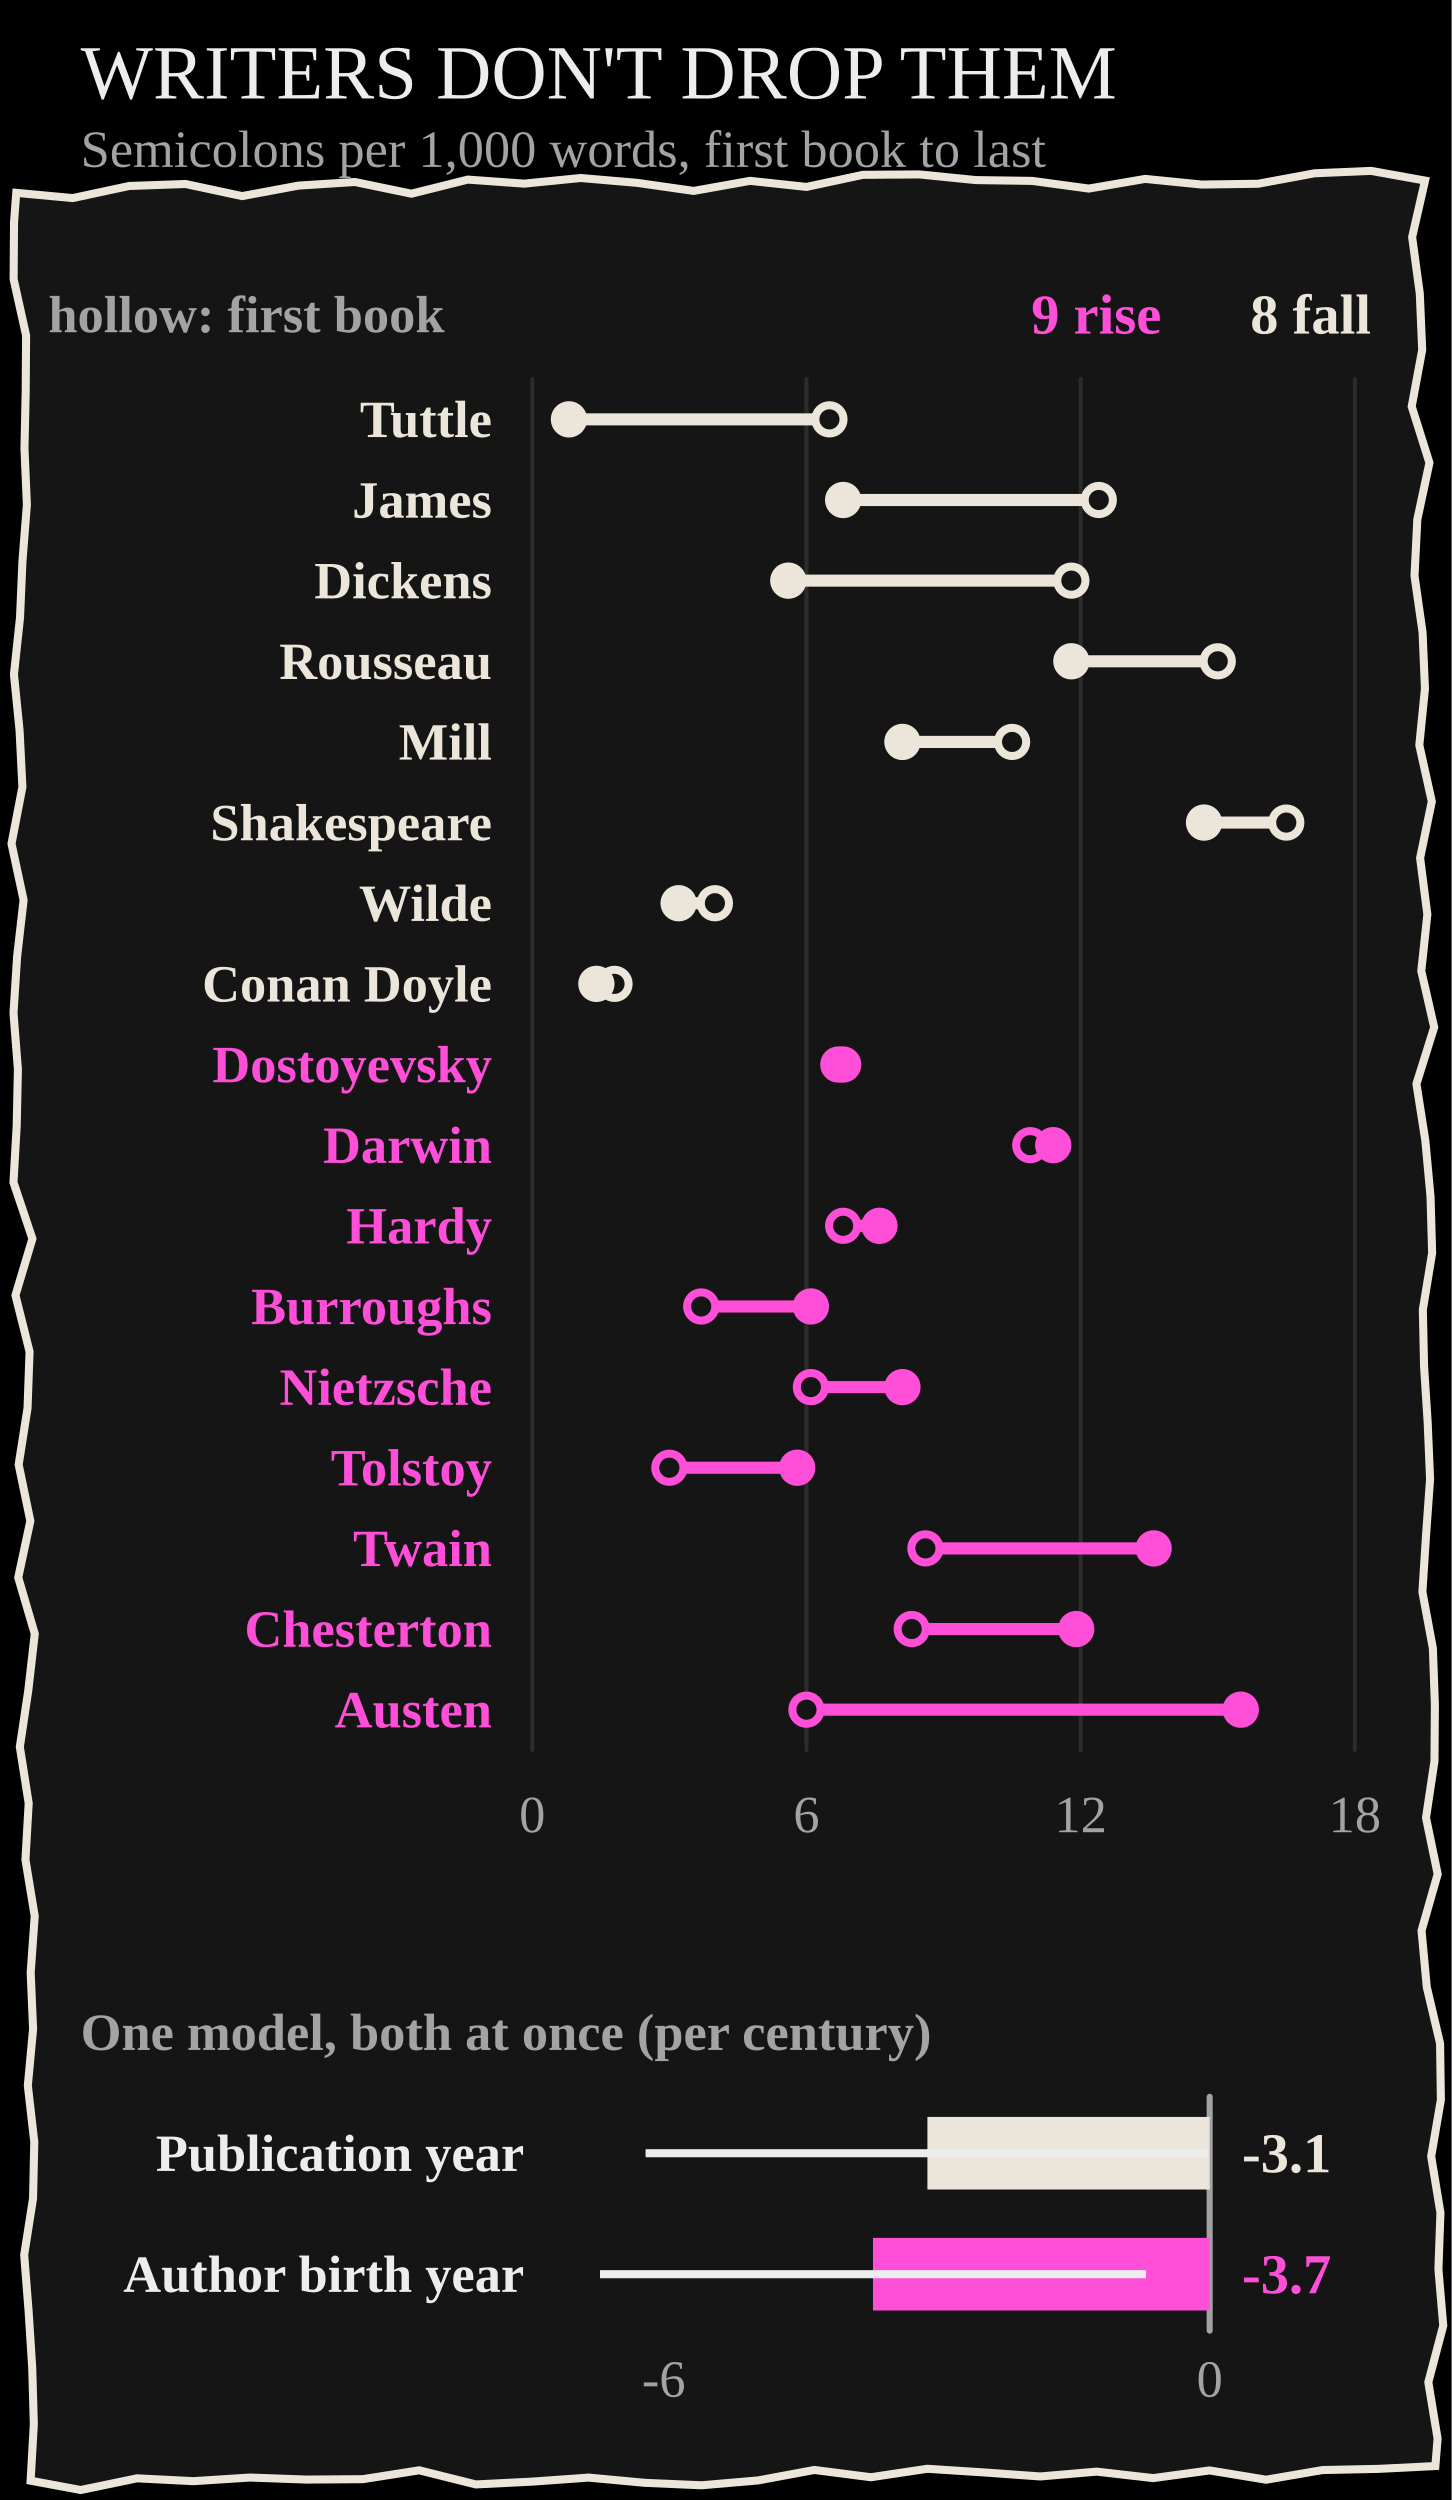
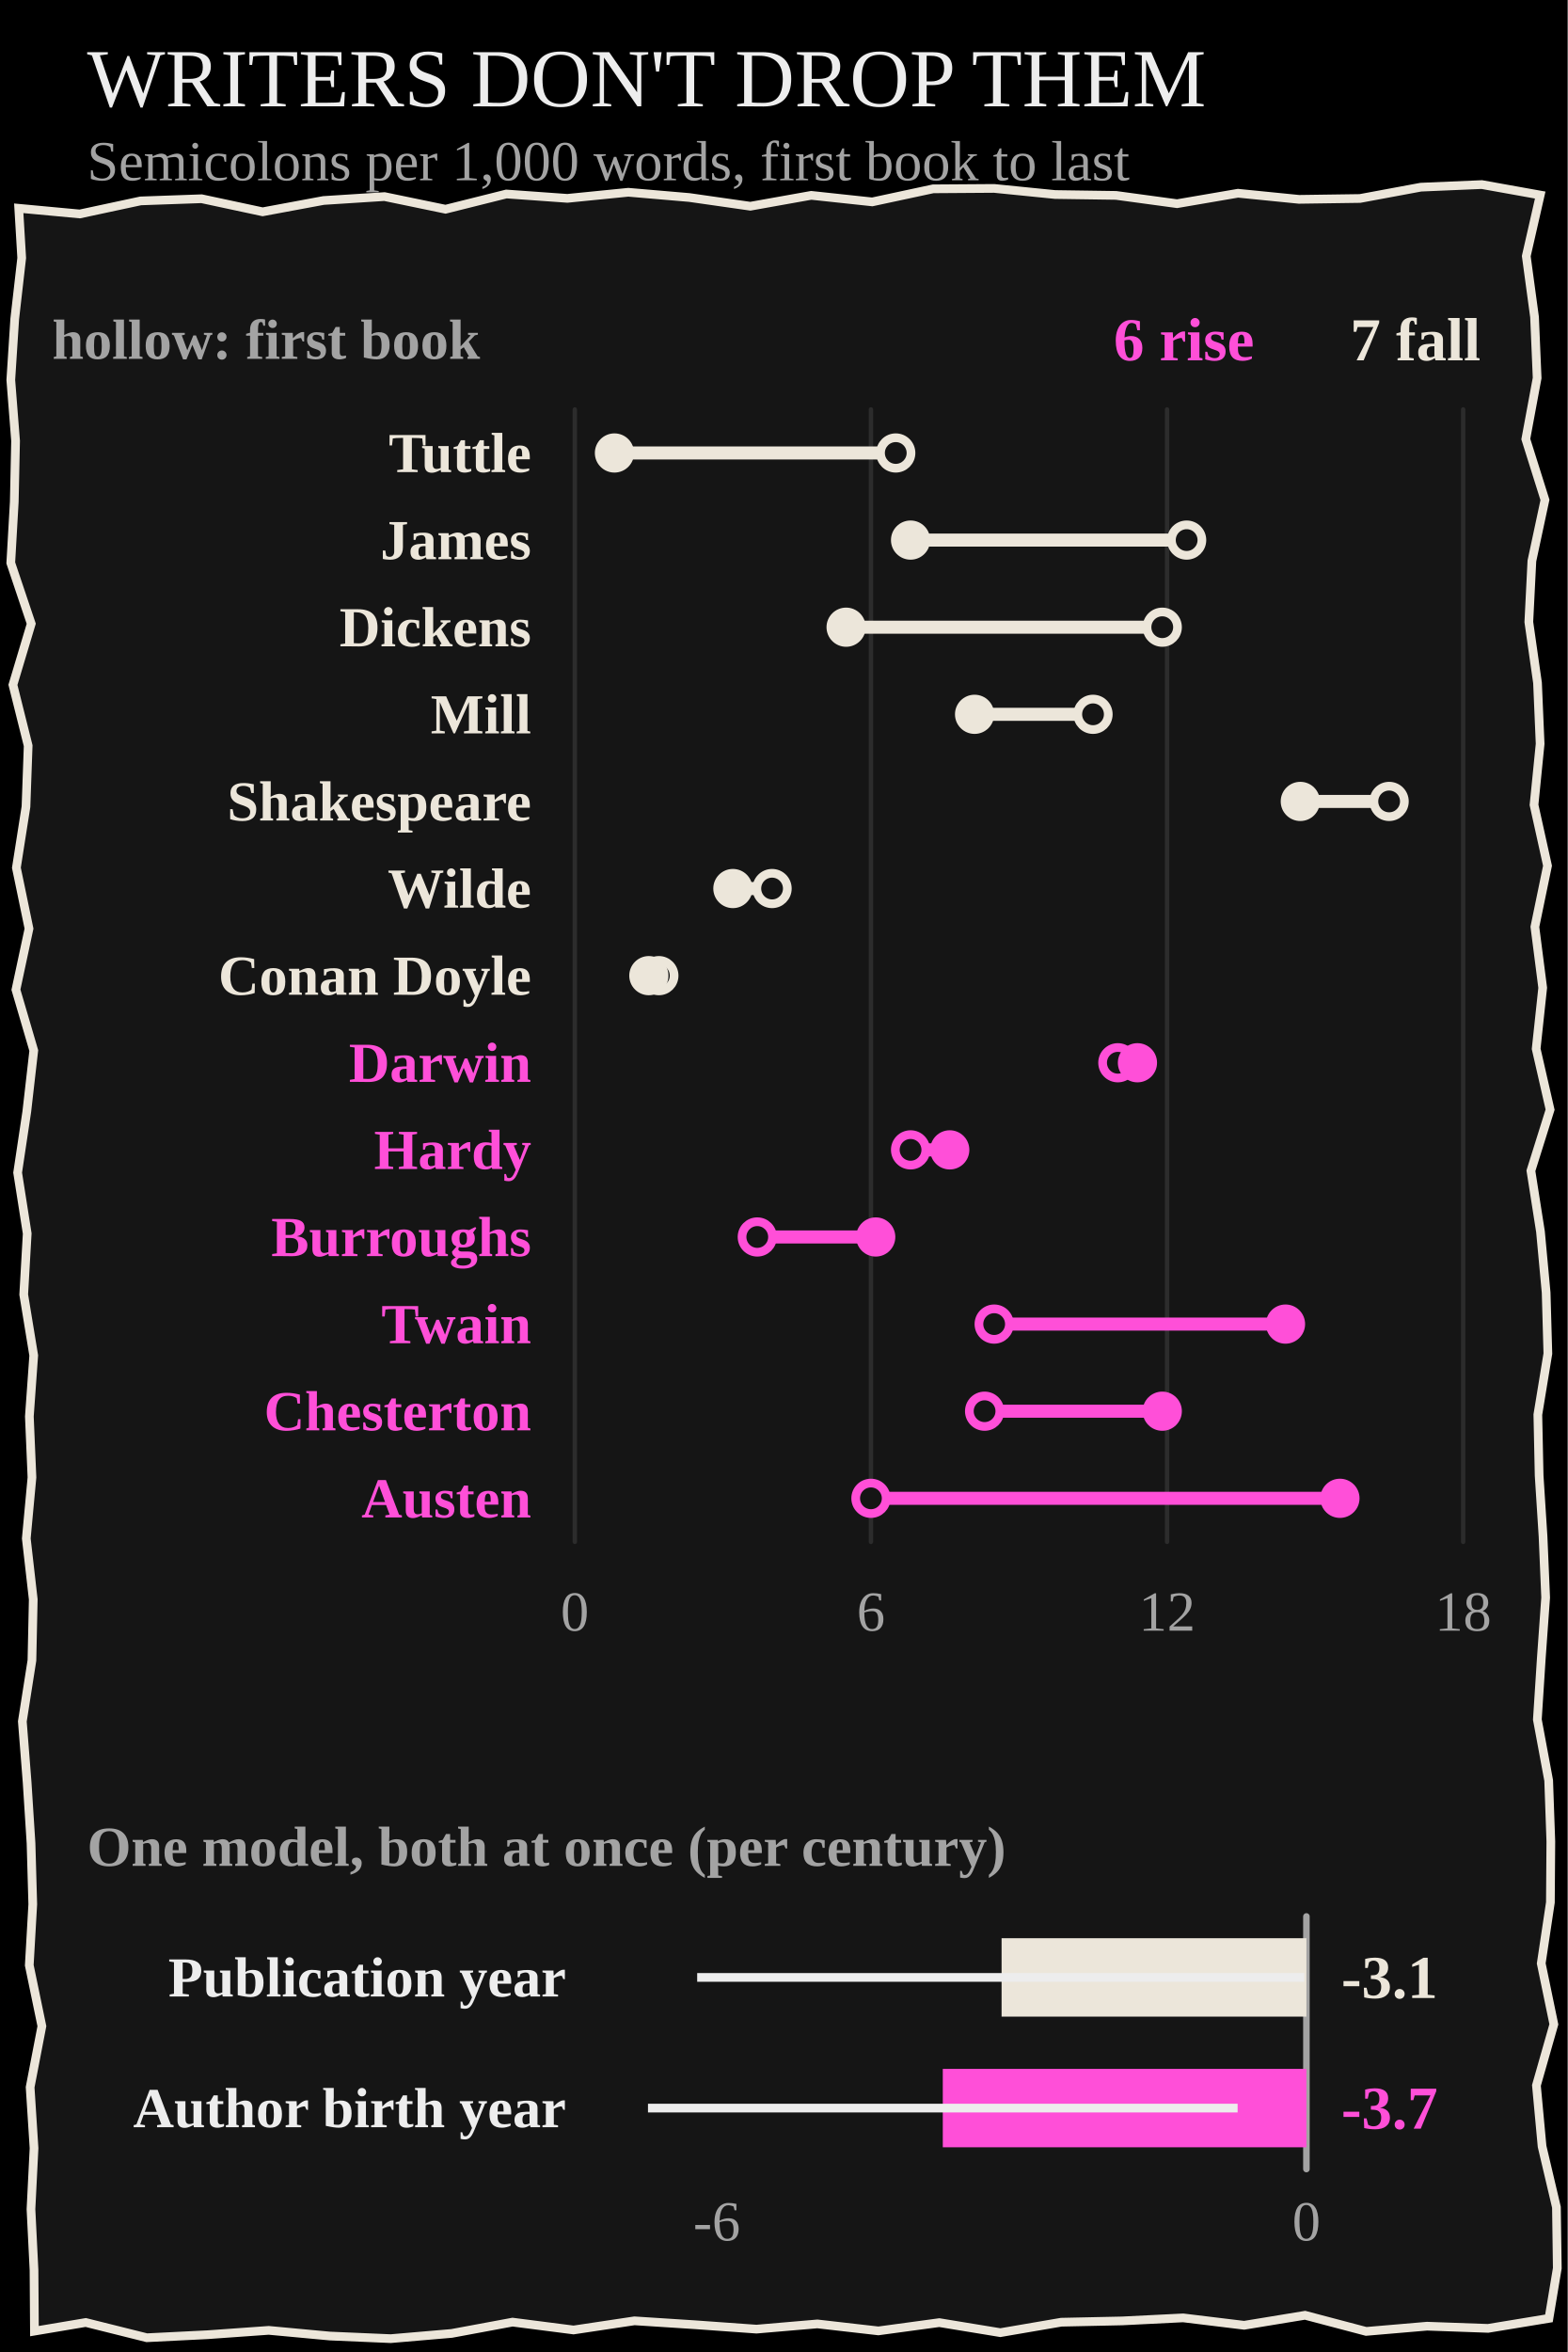
- <svg xmlns="http://www.w3.org/2000/svg" viewBox="0 0 360 620" width="360" height="620" role="img" aria-label="Seventeen authors with five or more dated books spanning 20 or more years, each drawn as a line from the fitted semicolon rate of their first book to their last, over the median book of the whole shelf by 25-year period. Eight fall and nine rise. Dickens falls from 11.8 to 5.6 semicolons per 1,000 words (1836-1870), Henry James from 12.4 to 6.8; Jane Austen rises from 6.0 to 15.5 and Mark Twain from 8.6 to 13.6. In a model of 748 English-original books from 1750 to 1974 with both, publication year accounts for -3.1 semicolons per 1,000 words per century (95% interval -6.2 to -0.02, resampling authors) and author birth year for -3.7 (-6.7 to -0.7). The intervals overlap, so the model cannot say which matters more.">
+ <svg xmlns="http://www.w3.org/2000/svg" viewBox="0 0 360 540" width="360" height="540" role="img" aria-label="Thirteen authors with five or more dated books spanning 20 or more years (English originals, one copy of each work), each drawn as a line from the fitted semicolon rate of their first book to their last, over the median book of the whole shelf by 25-year period. Seven fall and six rise. Dickens falls from 11.9 to 5.5 semicolons per 1,000 words (1836-1870), Henry James from 12.4 to 6.8; Jane Austen rises from 6.0 to 15.5 and Mark Twain from 8.5 to 14.4. In a model of 748 English-original books from 1750 to 1974 with both, publication year accounts for -3.1 semicolons per 1,000 words per century (95% interval -6.2 to -0.02, resampling authors) and author birth year for -3.7 (-6.7 to -0.7). The intervals overlap, so the model cannot say which matters more.">
  <defs />
-   <rect width="360" height="620" fill="#000000" />
-   <path class="d-paper" d="M6,46.6 L20,48 L34,45.1 L48,44.7 L62,47.8 L76,45.3 L90,44.5 L104,47.5 L118,44.1 L132,45.2 L146,43.9 L160,45.2 L174,47.3 L188,44.9 L202,46.5 L216,43.6 L230,43.6 L244,45.1 L258,45.4 L272,47.4 L286,45.1 L300,46.6 L314,46.5 L328,44 L342,43.5 L355.4,46 L352.1,60 L353.9,74 L354.4,88 L351.7,102 L356,116 L352.9,130 L352.1,144 L354,158 L354.5,172 L353,186 L356,200 L353,214 L354.7,228 L353.1,242 L356.2,256 L351.7,270 L353.8,284 L355,298 L355.3,312 L352.9,326 L353.1,340 L353.9,354 L354.4,368 L353.3,382 L352.3,396 L354.8,410 L355.2,424 L355,438 L352.8,452 L355.6,466 L351.5,480 L352.7,494 L355.9,508 L356,522 L353.5,536 L355.7,550 L355.1,564 L356.2,578 L352.4,592 L354.6,606 L354,612.8 L340,613.4 L326,613.6 L312,615.9 L298,613.5 L284,615.3 L270,613.6 L256,614.7 L242,613.6 L228,612.6 L214,614.6 L200,612.7 L186,615.2 L172,616.3 L158,615.6 L144,614.2 L130,615.1 L116,615.7 L102,612.1 L88,614.2 L74,614.2 L60,613.6 L46,614.4 L32,613.6 L18,616.4 L5.6,614 L6.5,600 L6.2,586 L5.4,572 L4.4,558 L6.7,544 L7.1,530 L5.6,516 L7,502 L6.5,488 L7.6,474 L5.4,460 L6.3,446 L4.2,432 L6.4,418 L8.1,404 L4.1,390 L7.2,376 L4.4,362 L6.7,348 L7.3,334 L3.9,320 L8.2,306 L3.6,292 L4.5,278 L4.9,264 L3.9,250 L4.9,236 L6.6,222 L3.7,208 L6.5,194 L5.9,180 L4.6,166 L6.2,152 L6.9,138 L8.1,124 L7.6,110 L8,96 L8.2,82 L5.2,68 L5.4,54 Z" fill="#151515" stroke="#ece6da" stroke-width="2" transform="rotate(-0.4 180 330)" />
+   <rect width="360" height="540" fill="#000000" />
+   <path class="d-paper" d="M6,46.6 L20,48 L34,45.1 L48,44.7 L62,47.8 L76,45.3 L90,44.5 L104,47.5 L118,44.1 L132,45.2 L146,43.9 L160,45.2 L174,47.3 L188,44.9 L202,46.5 L216,43.6 L230,43.6 L244,45.1 L258,45.4 L272,47.4 L286,45.1 L300,46.6 L314,46.5 L328,44 L342,43.5 L355.4,46 L352.1,60 L353.9,74 L354.4,88 L351.7,102 L356,116 L352.9,130 L352.1,144 L354,158 L354.5,172 L353,186 L356,200 L353,214 L354.7,228 L353.1,242 L356.2,256 L351.7,270 L353.8,284 L355,298 L355.3,312 L352.9,326 L353.1,340 L353.9,354 L354.4,368 L353.3,382 L352.3,396 L354.8,410 L355.2,424 L355,438 L352.8,452 L355.6,466 L351.5,480 L352.7,494 L355.9,508 L356,522 L354,533.5 L340,535.7 L326,535.1 L312,536.2 L298,532.4 L284,534.6 L270,532.8 L256,533.4 L242,533.6 L228,535.9 L214,533.5 L200,535.3 L186,533.6 L172,534.7 L158,533.6 L144,532.6 L130,534.6 L116,532.7 L102,535.2 L88,536.3 L74,535.6 L60,534.2 L46,535.1 L32,535.7 L18,532.1 L6.2,534 L6.2,520 L5.6,506 L6.4,492 L5.6,478 L8.4,464 L5.6,450 L6.5,436 L6.2,422 L5.4,408 L4.4,394 L6.7,380 L7.1,366 L5.6,352 L7,338 L6.5,324 L7.6,310 L5.4,296 L6.3,282 L4.2,268 L6.4,254 L8.1,240 L4.1,226 L7.2,212 L4.4,198 L6.7,184 L7.3,170 L3.9,156 L8.2,142 L3.6,128 L4.5,114 L4.9,100 L3.9,86 L4.9,72 L6.6,58 Z" fill="#151515" stroke="#ece6da" stroke-width="2" transform="rotate(-0.4 180 290)" />
  <text x="20" y="18" font-family="var(--font-anton, Anton), Impact, sans-serif" font-size="19" fill="#ededed" text-anchor="start" dominant-baseline="central">WRITERS DON'T DROP THEM</text>
  <text x="20" y="37" font-family="var(--font-hanken-grotesk, 'Hanken Grotesk'), Arial, sans-serif" font-size="13" fill="#a3a3a3" text-anchor="start" dominant-baseline="central">Semicolons per 1,000 words, first book to last</text>
-   <path d="M132,94 L132,434" fill="none" stroke="#2c2c2c" stroke-width="1" stroke-linecap="round" />
-   <text x="132" y="450" font-family="var(--font-hanken-grotesk, 'Hanken Grotesk'), Arial, sans-serif" font-size="13" fill="#a3a3a3" text-anchor="middle" dominant-baseline="central">0</text>
-   <path d="M200,94 L200,434" fill="none" stroke="#2c2c2c" stroke-width="1" stroke-linecap="round" />
-   <text x="200" y="450" font-family="var(--font-hanken-grotesk, 'Hanken Grotesk'), Arial, sans-serif" font-size="13" fill="#a3a3a3" text-anchor="middle" dominant-baseline="central">6</text>
-   <path d="M268,94 L268,434" fill="none" stroke="#2c2c2c" stroke-width="1" stroke-linecap="round" />
-   <text x="268" y="450" font-family="var(--font-hanken-grotesk, 'Hanken Grotesk'), Arial, sans-serif" font-size="13" fill="#a3a3a3" text-anchor="middle" dominant-baseline="central">12</text>
-   <path d="M336,94 L336,434" fill="none" stroke="#2c2c2c" stroke-width="1" stroke-linecap="round" />
-   <text x="336" y="450" font-family="var(--font-hanken-grotesk, 'Hanken Grotesk'), Arial, sans-serif" font-size="13" fill="#a3a3a3" text-anchor="middle" dominant-baseline="central">18</text>
+   <path d="M132,94 L132,354" fill="none" stroke="#2c2c2c" stroke-width="1" stroke-linecap="round" />
+   <text x="132" y="370" font-family="var(--font-hanken-grotesk, 'Hanken Grotesk'), Arial, sans-serif" font-size="13" fill="#a3a3a3" text-anchor="middle" dominant-baseline="central">0</text>
+   <path d="M200,94 L200,354" fill="none" stroke="#2c2c2c" stroke-width="1" stroke-linecap="round" />
+   <text x="200" y="370" font-family="var(--font-hanken-grotesk, 'Hanken Grotesk'), Arial, sans-serif" font-size="13" fill="#a3a3a3" text-anchor="middle" dominant-baseline="central">6</text>
+   <path d="M268,94 L268,354" fill="none" stroke="#2c2c2c" stroke-width="1" stroke-linecap="round" />
+   <text x="268" y="370" font-family="var(--font-hanken-grotesk, 'Hanken Grotesk'), Arial, sans-serif" font-size="13" fill="#a3a3a3" text-anchor="middle" dominant-baseline="central">12</text>
+   <path d="M336,94 L336,354" fill="none" stroke="#2c2c2c" stroke-width="1" stroke-linecap="round" />
+   <text x="336" y="370" font-family="var(--font-hanken-grotesk, 'Hanken Grotesk'), Arial, sans-serif" font-size="13" fill="#a3a3a3" text-anchor="middle" dominant-baseline="central">18</text>
  <text x="122" y="104" font-family="var(--font-hanken-grotesk, 'Hanken Grotesk'), Arial, sans-serif" font-size="13" font-weight="600" fill="#ece6da" text-anchor="end" dominant-baseline="central">Tuttle</text>
  <text x="122" y="124" font-family="var(--font-hanken-grotesk, 'Hanken Grotesk'), Arial, sans-serif" font-size="13" font-weight="600" fill="#ece6da" text-anchor="end" dominant-baseline="central">James</text>
  <text x="122" y="144" font-family="var(--font-hanken-grotesk, 'Hanken Grotesk'), Arial, sans-serif" font-size="13" font-weight="600" fill="#ece6da" text-anchor="end" dominant-baseline="central">Dickens</text>
-   <text x="122" y="164" font-family="var(--font-hanken-grotesk, 'Hanken Grotesk'), Arial, sans-serif" font-size="13" font-weight="600" fill="#ece6da" text-anchor="end" dominant-baseline="central">Rousseau</text>
-   <text x="122" y="184" font-family="var(--font-hanken-grotesk, 'Hanken Grotesk'), Arial, sans-serif" font-size="13" font-weight="600" fill="#ece6da" text-anchor="end" dominant-baseline="central">Mill</text>
-   <text x="122" y="204" font-family="var(--font-hanken-grotesk, 'Hanken Grotesk'), Arial, sans-serif" font-size="13" font-weight="600" fill="#ece6da" text-anchor="end" dominant-baseline="central">Shakespeare</text>
-   <text x="122" y="224" font-family="var(--font-hanken-grotesk, 'Hanken Grotesk'), Arial, sans-serif" font-size="13" font-weight="600" fill="#ece6da" text-anchor="end" dominant-baseline="central">Wilde</text>
-   <text x="122" y="244" font-family="var(--font-hanken-grotesk, 'Hanken Grotesk'), Arial, sans-serif" font-size="13" font-weight="600" fill="#ece6da" text-anchor="end" dominant-baseline="central">Conan Doyle</text>
-   <text x="122" y="264" font-family="var(--font-hanken-grotesk, 'Hanken Grotesk'), Arial, sans-serif" font-size="13" font-weight="600" fill="#ff4fd8" text-anchor="end" dominant-baseline="central">Dostoyevsky</text>
-   <text x="122" y="284" font-family="var(--font-hanken-grotesk, 'Hanken Grotesk'), Arial, sans-serif" font-size="13" font-weight="600" fill="#ff4fd8" text-anchor="end" dominant-baseline="central">Darwin</text>
-   <text x="122" y="304" font-family="var(--font-hanken-grotesk, 'Hanken Grotesk'), Arial, sans-serif" font-size="13" font-weight="600" fill="#ff4fd8" text-anchor="end" dominant-baseline="central">Hardy</text>
-   <text x="122" y="324" font-family="var(--font-hanken-grotesk, 'Hanken Grotesk'), Arial, sans-serif" font-size="13" font-weight="600" fill="#ff4fd8" text-anchor="end" dominant-baseline="central">Burroughs</text>
-   <text x="122" y="344" font-family="var(--font-hanken-grotesk, 'Hanken Grotesk'), Arial, sans-serif" font-size="13" font-weight="600" fill="#ff4fd8" text-anchor="end" dominant-baseline="central">Nietzsche</text>
-   <text x="122" y="364" font-family="var(--font-hanken-grotesk, 'Hanken Grotesk'), Arial, sans-serif" font-size="13" font-weight="600" fill="#ff4fd8" text-anchor="end" dominant-baseline="central">Tolstoy</text>
-   <text x="122" y="384" font-family="var(--font-hanken-grotesk, 'Hanken Grotesk'), Arial, sans-serif" font-size="13" font-weight="600" fill="#ff4fd8" text-anchor="end" dominant-baseline="central">Twain</text>
-   <text x="122" y="404" font-family="var(--font-hanken-grotesk, 'Hanken Grotesk'), Arial, sans-serif" font-size="13" font-weight="600" fill="#ff4fd8" text-anchor="end" dominant-baseline="central">Chesterton</text>
-   <text x="122" y="424" font-family="var(--font-hanken-grotesk, 'Hanken Grotesk'), Arial, sans-serif" font-size="13" font-weight="600" fill="#ff4fd8" text-anchor="end" dominant-baseline="central">Austen</text>
-   <text x="20" y="504" font-family="var(--font-hanken-grotesk, 'Hanken Grotesk'), Arial, sans-serif" font-size="13" font-weight="600" fill="#a3a3a3" text-anchor="start" dominant-baseline="central">One model, both at once (per century)</text>
-   <text x="130" y="534" font-family="var(--font-hanken-grotesk, 'Hanken Grotesk'), Arial, sans-serif" font-size="13" font-weight="600" fill="#ededed" text-anchor="end" dominant-baseline="central">Publication year</text>
-   <text x="130" y="564" font-family="var(--font-hanken-grotesk, 'Hanken Grotesk'), Arial, sans-serif" font-size="13" font-weight="600" fill="#ededed" text-anchor="end" dominant-baseline="central">Author birth year</text>
-   <path d="M300,520 L300,578" fill="none" stroke="#a3a3a3" stroke-width="1.5" stroke-linecap="round" />
-   <text x="300" y="590" font-family="var(--font-hanken-grotesk, 'Hanken Grotesk'), Arial, sans-serif" font-size="13" fill="#a3a3a3" text-anchor="middle" dominant-baseline="central">0</text>
-   <text x="164.6" y="590" font-family="var(--font-hanken-grotesk, 'Hanken Grotesk'), Arial, sans-serif" font-size="13" fill="#a3a3a3" text-anchor="middle" dominant-baseline="central">-6</text>
+   <text x="122" y="164" font-family="var(--font-hanken-grotesk, 'Hanken Grotesk'), Arial, sans-serif" font-size="13" font-weight="600" fill="#ece6da" text-anchor="end" dominant-baseline="central">Mill</text>
+   <text x="122" y="184" font-family="var(--font-hanken-grotesk, 'Hanken Grotesk'), Arial, sans-serif" font-size="13" font-weight="600" fill="#ece6da" text-anchor="end" dominant-baseline="central">Shakespeare</text>
+   <text x="122" y="204" font-family="var(--font-hanken-grotesk, 'Hanken Grotesk'), Arial, sans-serif" font-size="13" font-weight="600" fill="#ece6da" text-anchor="end" dominant-baseline="central">Wilde</text>
+   <text x="122" y="224" font-family="var(--font-hanken-grotesk, 'Hanken Grotesk'), Arial, sans-serif" font-size="13" font-weight="600" fill="#ece6da" text-anchor="end" dominant-baseline="central">Conan Doyle</text>
+   <text x="122" y="244" font-family="var(--font-hanken-grotesk, 'Hanken Grotesk'), Arial, sans-serif" font-size="13" font-weight="600" fill="#ff4fd8" text-anchor="end" dominant-baseline="central">Darwin</text>
+   <text x="122" y="264" font-family="var(--font-hanken-grotesk, 'Hanken Grotesk'), Arial, sans-serif" font-size="13" font-weight="600" fill="#ff4fd8" text-anchor="end" dominant-baseline="central">Hardy</text>
+   <text x="122" y="284" font-family="var(--font-hanken-grotesk, 'Hanken Grotesk'), Arial, sans-serif" font-size="13" font-weight="600" fill="#ff4fd8" text-anchor="end" dominant-baseline="central">Burroughs</text>
+   <text x="122" y="304" font-family="var(--font-hanken-grotesk, 'Hanken Grotesk'), Arial, sans-serif" font-size="13" font-weight="600" fill="#ff4fd8" text-anchor="end" dominant-baseline="central">Twain</text>
+   <text x="122" y="324" font-family="var(--font-hanken-grotesk, 'Hanken Grotesk'), Arial, sans-serif" font-size="13" font-weight="600" fill="#ff4fd8" text-anchor="end" dominant-baseline="central">Chesterton</text>
+   <text x="122" y="344" font-family="var(--font-hanken-grotesk, 'Hanken Grotesk'), Arial, sans-serif" font-size="13" font-weight="600" fill="#ff4fd8" text-anchor="end" dominant-baseline="central">Austen</text>
+   <text x="20" y="424" font-family="var(--font-hanken-grotesk, 'Hanken Grotesk'), Arial, sans-serif" font-size="13" font-weight="600" fill="#a3a3a3" text-anchor="start" dominant-baseline="central">One model, both at once (per century)</text>
+   <text x="130" y="454" font-family="var(--font-hanken-grotesk, 'Hanken Grotesk'), Arial, sans-serif" font-size="13" font-weight="600" fill="#ededed" text-anchor="end" dominant-baseline="central">Publication year</text>
+   <text x="130" y="484" font-family="var(--font-hanken-grotesk, 'Hanken Grotesk'), Arial, sans-serif" font-size="13" font-weight="600" fill="#ededed" text-anchor="end" dominant-baseline="central">Author birth year</text>
+   <path d="M300,440 L300,498" fill="none" stroke="#a3a3a3" stroke-width="1.5" stroke-linecap="round" />
+   <text x="300" y="510" font-family="var(--font-hanken-grotesk, 'Hanken Grotesk'), Arial, sans-serif" font-size="13" fill="#a3a3a3" text-anchor="middle" dominant-baseline="central">0</text>
+   <text x="164.6" y="510" font-family="var(--font-hanken-grotesk, 'Hanken Grotesk'), Arial, sans-serif" font-size="13" fill="#a3a3a3" text-anchor="middle" dominant-baseline="central">-6</text>
  <line x1="205.7" x2="141.1" y1="104" y2="104" stroke="#ece6da" stroke-width="3" stroke-linecap="round" />
  <circle cx="205.7" cy="104" r="3.5" fill="#151515" stroke="#ece6da" stroke-width="2" />
  <circle cx="141.1" cy="104" r="4.5" fill="#ece6da" />
  <line x1="272.5" x2="209.1" y1="124" y2="124" stroke="#ece6da" stroke-width="3" stroke-linecap="round" />
  <circle cx="272.5" cy="124" r="3.5" fill="#151515" stroke="#ece6da" stroke-width="2" />
  <circle cx="209.1" cy="124" r="4.5" fill="#ece6da" />
-   <line x1="265.7" x2="195.5" y1="144" y2="144" stroke="#ece6da" stroke-width="3" stroke-linecap="round" />
-   <circle cx="265.7" cy="144" r="3.5" fill="#151515" stroke="#ece6da" stroke-width="2" />
-   <circle cx="195.5" cy="144" r="4.5" fill="#ece6da" />
-   <line x1="302" x2="265.7" y1="164" y2="164" stroke="#ece6da" stroke-width="3" stroke-linecap="round" />
-   <circle cx="302" cy="164" r="3.5" fill="#151515" stroke="#ece6da" stroke-width="2" />
-   <circle cx="265.7" cy="164" r="4.5" fill="#ece6da" />
-   <line x1="251" x2="223.8" y1="184" y2="184" stroke="#ece6da" stroke-width="3" stroke-linecap="round" />
-   <circle cx="251" cy="184" r="3.5" fill="#151515" stroke="#ece6da" stroke-width="2" />
-   <circle cx="223.8" cy="184" r="4.5" fill="#ece6da" />
-   <line x1="319" x2="298.6" y1="204" y2="204" stroke="#ece6da" stroke-width="3" stroke-linecap="round" />
-   <circle cx="319" cy="204" r="3.5" fill="#151515" stroke="#ece6da" stroke-width="2" />
-   <circle cx="298.6" cy="204" r="4.5" fill="#ece6da" />
-   <line x1="177.3" x2="168.3" y1="224" y2="224" stroke="#ece6da" stroke-width="3" stroke-linecap="round" />
-   <circle cx="177.3" cy="224" r="3.5" fill="#151515" stroke="#ece6da" stroke-width="2" />
-   <circle cx="168.3" cy="224" r="4.5" fill="#ece6da" />
-   <line x1="152.4" x2="147.9" y1="244" y2="244" stroke="#ece6da" stroke-width="3" stroke-linecap="round" />
-   <circle cx="152.4" cy="244" r="3.5" fill="#151515" stroke="#ece6da" stroke-width="2" />
-   <circle cx="147.9" cy="244" r="4.5" fill="#ece6da" />
-   <line x1="207.9" x2="209.1" y1="264" y2="264" stroke="#ff4fd8" stroke-width="3" stroke-linecap="round" />
-   <circle cx="207.9" cy="264" r="3.5" fill="#151515" stroke="#ff4fd8" stroke-width="2" />
-   <circle cx="209.1" cy="264" r="4.5" fill="#ff4fd8" />
-   <line x1="255.5" x2="261.2" y1="284" y2="284" stroke="#ff4fd8" stroke-width="3" stroke-linecap="round" />
-   <circle cx="255.5" cy="284" r="3.5" fill="#151515" stroke="#ff4fd8" stroke-width="2" />
-   <circle cx="261.2" cy="284" r="4.5" fill="#ff4fd8" />
-   <line x1="209.1" x2="218.1" y1="304" y2="304" stroke="#ff4fd8" stroke-width="3" stroke-linecap="round" />
-   <circle cx="209.1" cy="304" r="3.5" fill="#151515" stroke="#ff4fd8" stroke-width="2" />
-   <circle cx="218.1" cy="304" r="4.5" fill="#ff4fd8" />
-   <line x1="173.9" x2="201.1" y1="324" y2="324" stroke="#ff4fd8" stroke-width="3" stroke-linecap="round" />
-   <circle cx="173.9" cy="324" r="3.5" fill="#151515" stroke="#ff4fd8" stroke-width="2" />
-   <circle cx="201.1" cy="324" r="4.5" fill="#ff4fd8" />
-   <line x1="201.1" x2="223.8" y1="344" y2="344" stroke="#ff4fd8" stroke-width="3" stroke-linecap="round" />
-   <circle cx="201.1" cy="344" r="3.5" fill="#151515" stroke="#ff4fd8" stroke-width="2" />
-   <circle cx="223.8" cy="344" r="4.5" fill="#ff4fd8" />
-   <line x1="166" x2="197.7" y1="364" y2="364" stroke="#ff4fd8" stroke-width="3" stroke-linecap="round" />
-   <circle cx="166" cy="364" r="3.5" fill="#151515" stroke="#ff4fd8" stroke-width="2" />
-   <circle cx="197.7" cy="364" r="4.5" fill="#ff4fd8" />
-   <line x1="229.5" x2="286.1" y1="384" y2="384" stroke="#ff4fd8" stroke-width="3" stroke-linecap="round" />
-   <circle cx="229.5" cy="384" r="3.5" fill="#151515" stroke="#ff4fd8" stroke-width="2" />
-   <circle cx="286.1" cy="384" r="4.5" fill="#ff4fd8" />
-   <line x1="226.1" x2="266.9" y1="404" y2="404" stroke="#ff4fd8" stroke-width="3" stroke-linecap="round" />
-   <circle cx="226.1" cy="404" r="3.5" fill="#151515" stroke="#ff4fd8" stroke-width="2" />
-   <circle cx="266.9" cy="404" r="4.5" fill="#ff4fd8" />
-   <line x1="200" x2="307.7" y1="424" y2="424" stroke="#ff4fd8" stroke-width="3" stroke-linecap="round" />
-   <circle cx="200" cy="424" r="3.5" fill="#151515" stroke="#ff4fd8" stroke-width="2" />
-   <circle cx="307.7" cy="424" r="4.5" fill="#ff4fd8" />
+   <line x1="266.9" x2="194.3" y1="144" y2="144" stroke="#ece6da" stroke-width="3" stroke-linecap="round" />
+   <circle cx="266.9" cy="144" r="3.5" fill="#151515" stroke="#ece6da" stroke-width="2" />
+   <circle cx="194.3" cy="144" r="4.5" fill="#ece6da" />
+   <line x1="251" x2="223.8" y1="164" y2="164" stroke="#ece6da" stroke-width="3" stroke-linecap="round" />
+   <circle cx="251" cy="164" r="3.5" fill="#151515" stroke="#ece6da" stroke-width="2" />
+   <circle cx="223.8" cy="164" r="4.5" fill="#ece6da" />
+   <line x1="319" x2="298.6" y1="184" y2="184" stroke="#ece6da" stroke-width="3" stroke-linecap="round" />
+   <circle cx="319" cy="184" r="3.5" fill="#151515" stroke="#ece6da" stroke-width="2" />
+   <circle cx="298.6" cy="184" r="4.5" fill="#ece6da" />
+   <line x1="177.3" x2="168.3" y1="204" y2="204" stroke="#ece6da" stroke-width="3" stroke-linecap="round" />
+   <circle cx="177.3" cy="204" r="3.5" fill="#151515" stroke="#ece6da" stroke-width="2" />
+   <circle cx="168.3" cy="204" r="4.5" fill="#ece6da" />
+   <line x1="151.3" x2="149" y1="224" y2="224" stroke="#ece6da" stroke-width="3" stroke-linecap="round" />
+   <circle cx="151.3" cy="224" r="3.5" fill="#151515" stroke="#ece6da" stroke-width="2" />
+   <circle cx="149" cy="224" r="4.5" fill="#ece6da" />
+   <line x1="256.7" x2="261.2" y1="244" y2="244" stroke="#ff4fd8" stroke-width="3" stroke-linecap="round" />
+   <circle cx="256.7" cy="244" r="3.5" fill="#151515" stroke="#ff4fd8" stroke-width="2" />
+   <circle cx="261.2" cy="244" r="4.5" fill="#ff4fd8" />
+   <line x1="209.1" x2="218.1" y1="264" y2="264" stroke="#ff4fd8" stroke-width="3" stroke-linecap="round" />
+   <circle cx="209.1" cy="264" r="3.5" fill="#151515" stroke="#ff4fd8" stroke-width="2" />
+   <circle cx="218.1" cy="264" r="4.5" fill="#ff4fd8" />
+   <line x1="173.9" x2="201.1" y1="284" y2="284" stroke="#ff4fd8" stroke-width="3" stroke-linecap="round" />
+   <circle cx="173.9" cy="284" r="3.5" fill="#151515" stroke="#ff4fd8" stroke-width="2" />
+   <circle cx="201.1" cy="284" r="4.5" fill="#ff4fd8" />
+   <line x1="228.3" x2="295.2" y1="304" y2="304" stroke="#ff4fd8" stroke-width="3" stroke-linecap="round" />
+   <circle cx="228.3" cy="304" r="3.5" fill="#151515" stroke="#ff4fd8" stroke-width="2" />
+   <circle cx="295.2" cy="304" r="4.5" fill="#ff4fd8" />
+   <line x1="226.1" x2="266.9" y1="324" y2="324" stroke="#ff4fd8" stroke-width="3" stroke-linecap="round" />
+   <circle cx="226.1" cy="324" r="3.5" fill="#151515" stroke="#ff4fd8" stroke-width="2" />
+   <circle cx="266.9" cy="324" r="4.5" fill="#ff4fd8" />
+   <line x1="200" x2="307.7" y1="344" y2="344" stroke="#ff4fd8" stroke-width="3" stroke-linecap="round" />
+   <circle cx="200" cy="344" r="3.5" fill="#151515" stroke="#ff4fd8" stroke-width="2" />
+   <circle cx="307.7" cy="344" r="4.5" fill="#ff4fd8" />
  <text x="12" y="78" font-family="var(--font-hanken-grotesk, 'Hanken Grotesk'), Arial, sans-serif" font-size="13" font-weight="600" fill="#a3a3a3" text-anchor="start" dominant-baseline="central">hollow: first book</text>
-   <text x="340" y="78" font-family="var(--font-hanken-grotesk, 'Hanken Grotesk'), Arial, sans-serif" font-size="14" font-weight="700" fill="#ece6da" text-anchor="end" dominant-baseline="central" opacity="1">8 fall</text>
-   <text x="288" y="78" font-family="var(--font-hanken-grotesk, 'Hanken Grotesk'), Arial, sans-serif" font-size="14" font-weight="700" fill="#ff4fd8" text-anchor="end" dominant-baseline="central" opacity="1">9 rise</text>
-   <rect y="525" height="18" width="70" fill="#ece6da" x="230" />
-   <line x1="160.1" x2="299.5" y1="534" y2="534" stroke="#ededed" stroke-width="2" opacity="1" />
-   <text x="308" y="534" font-family="var(--font-hanken-grotesk, 'Hanken Grotesk'), Arial, sans-serif" font-size="14" font-weight="700" fill="#ece6da" text-anchor="start" dominant-baseline="central" opacity="1">-3.1</text>
-   <rect y="555" height="18" width="83.5" fill="#ff4fd8" x="216.5" />
-   <line x1="148.8" x2="284.2" y1="564" y2="564" stroke="#ededed" stroke-width="2" opacity="1" />
-   <text x="308" y="564" font-family="var(--font-hanken-grotesk, 'Hanken Grotesk'), Arial, sans-serif" font-size="14" font-weight="700" fill="#ff4fd8" text-anchor="start" dominant-baseline="central" opacity="1">-3.7</text>
+   <text x="340" y="78" font-family="var(--font-hanken-grotesk, 'Hanken Grotesk'), Arial, sans-serif" font-size="14" font-weight="700" fill="#ece6da" text-anchor="end" dominant-baseline="central" opacity="1">7 fall</text>
+   <text x="288" y="78" font-family="var(--font-hanken-grotesk, 'Hanken Grotesk'), Arial, sans-serif" font-size="14" font-weight="700" fill="#ff4fd8" text-anchor="end" dominant-baseline="central" opacity="1">6 rise</text>
+   <rect y="445" height="18" width="70" fill="#ece6da" x="230" />
+   <line x1="160.1" x2="299.5" y1="454" y2="454" stroke="#ededed" stroke-width="2" opacity="1" />
+   <text x="308" y="454" font-family="var(--font-hanken-grotesk, 'Hanken Grotesk'), Arial, sans-serif" font-size="14" font-weight="700" fill="#ece6da" text-anchor="start" dominant-baseline="central" opacity="1">-3.1</text>
+   <rect y="475" height="18" width="83.5" fill="#ff4fd8" x="216.5" />
+   <line x1="148.8" x2="284.2" y1="484" y2="484" stroke="#ededed" stroke-width="2" opacity="1" />
+   <text x="308" y="484" font-family="var(--font-hanken-grotesk, 'Hanken Grotesk'), Arial, sans-serif" font-size="14" font-weight="700" fill="#ff4fd8" text-anchor="start" dominant-baseline="central" opacity="1">-3.7</text>
</svg>
